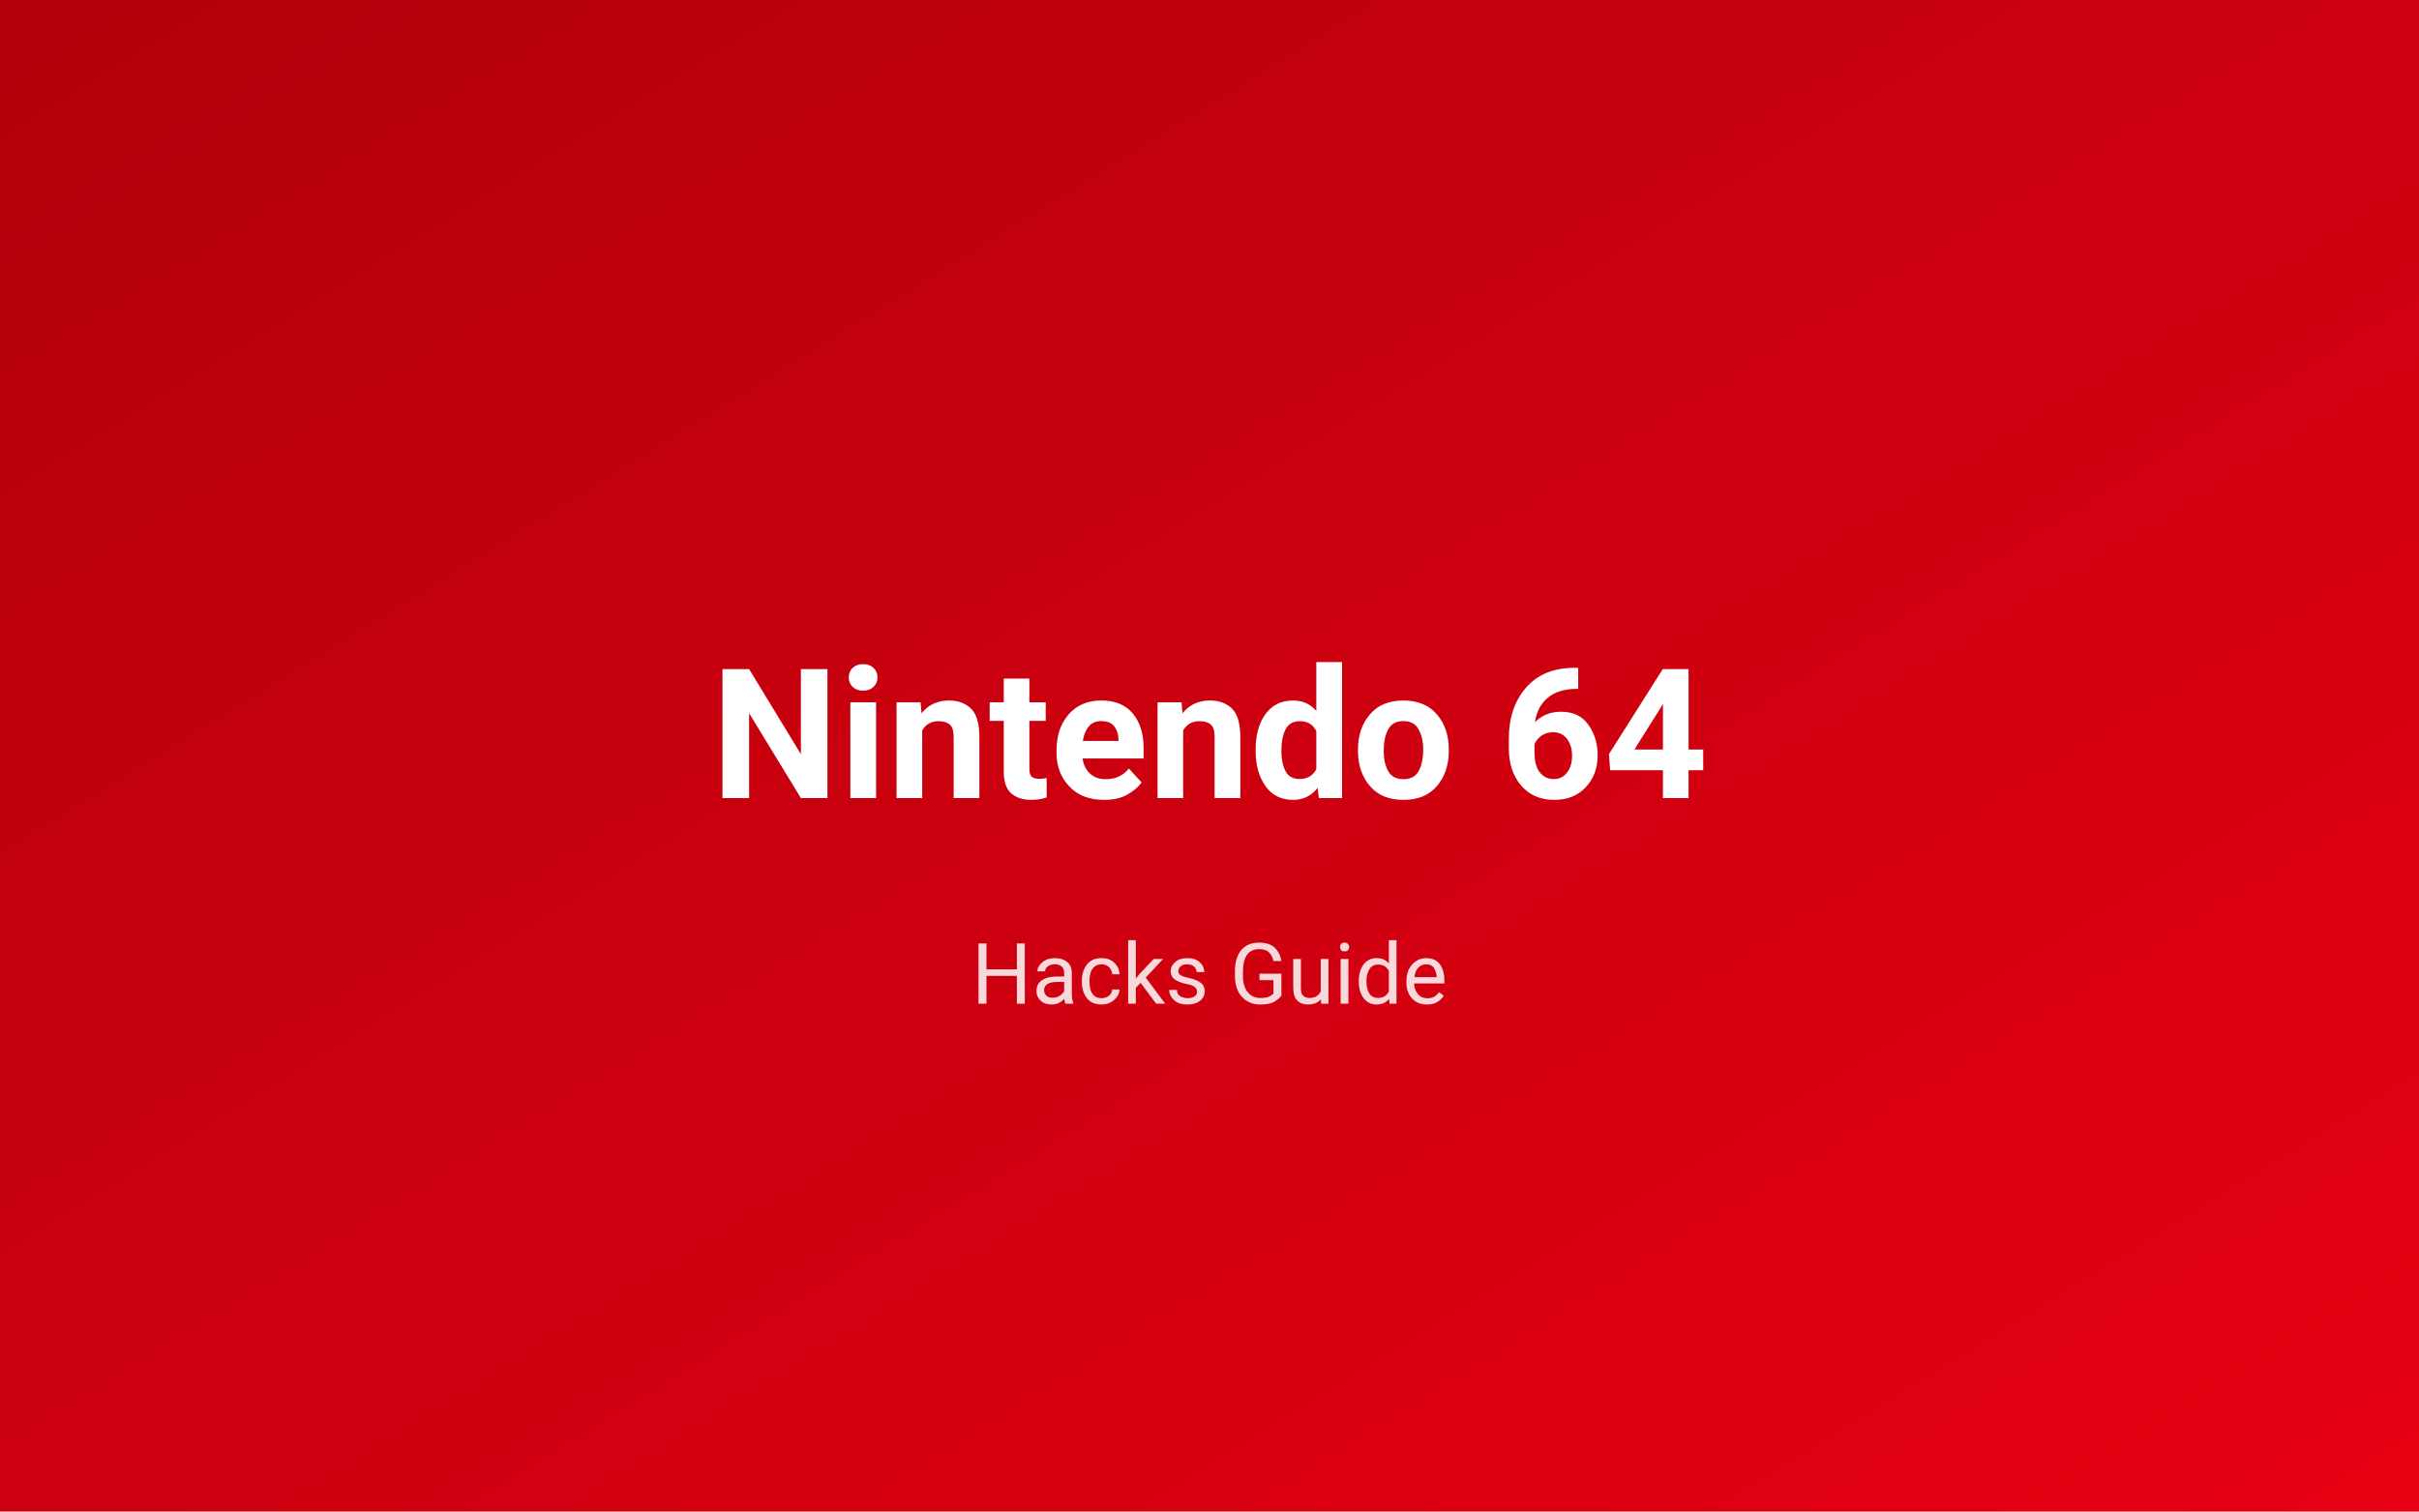
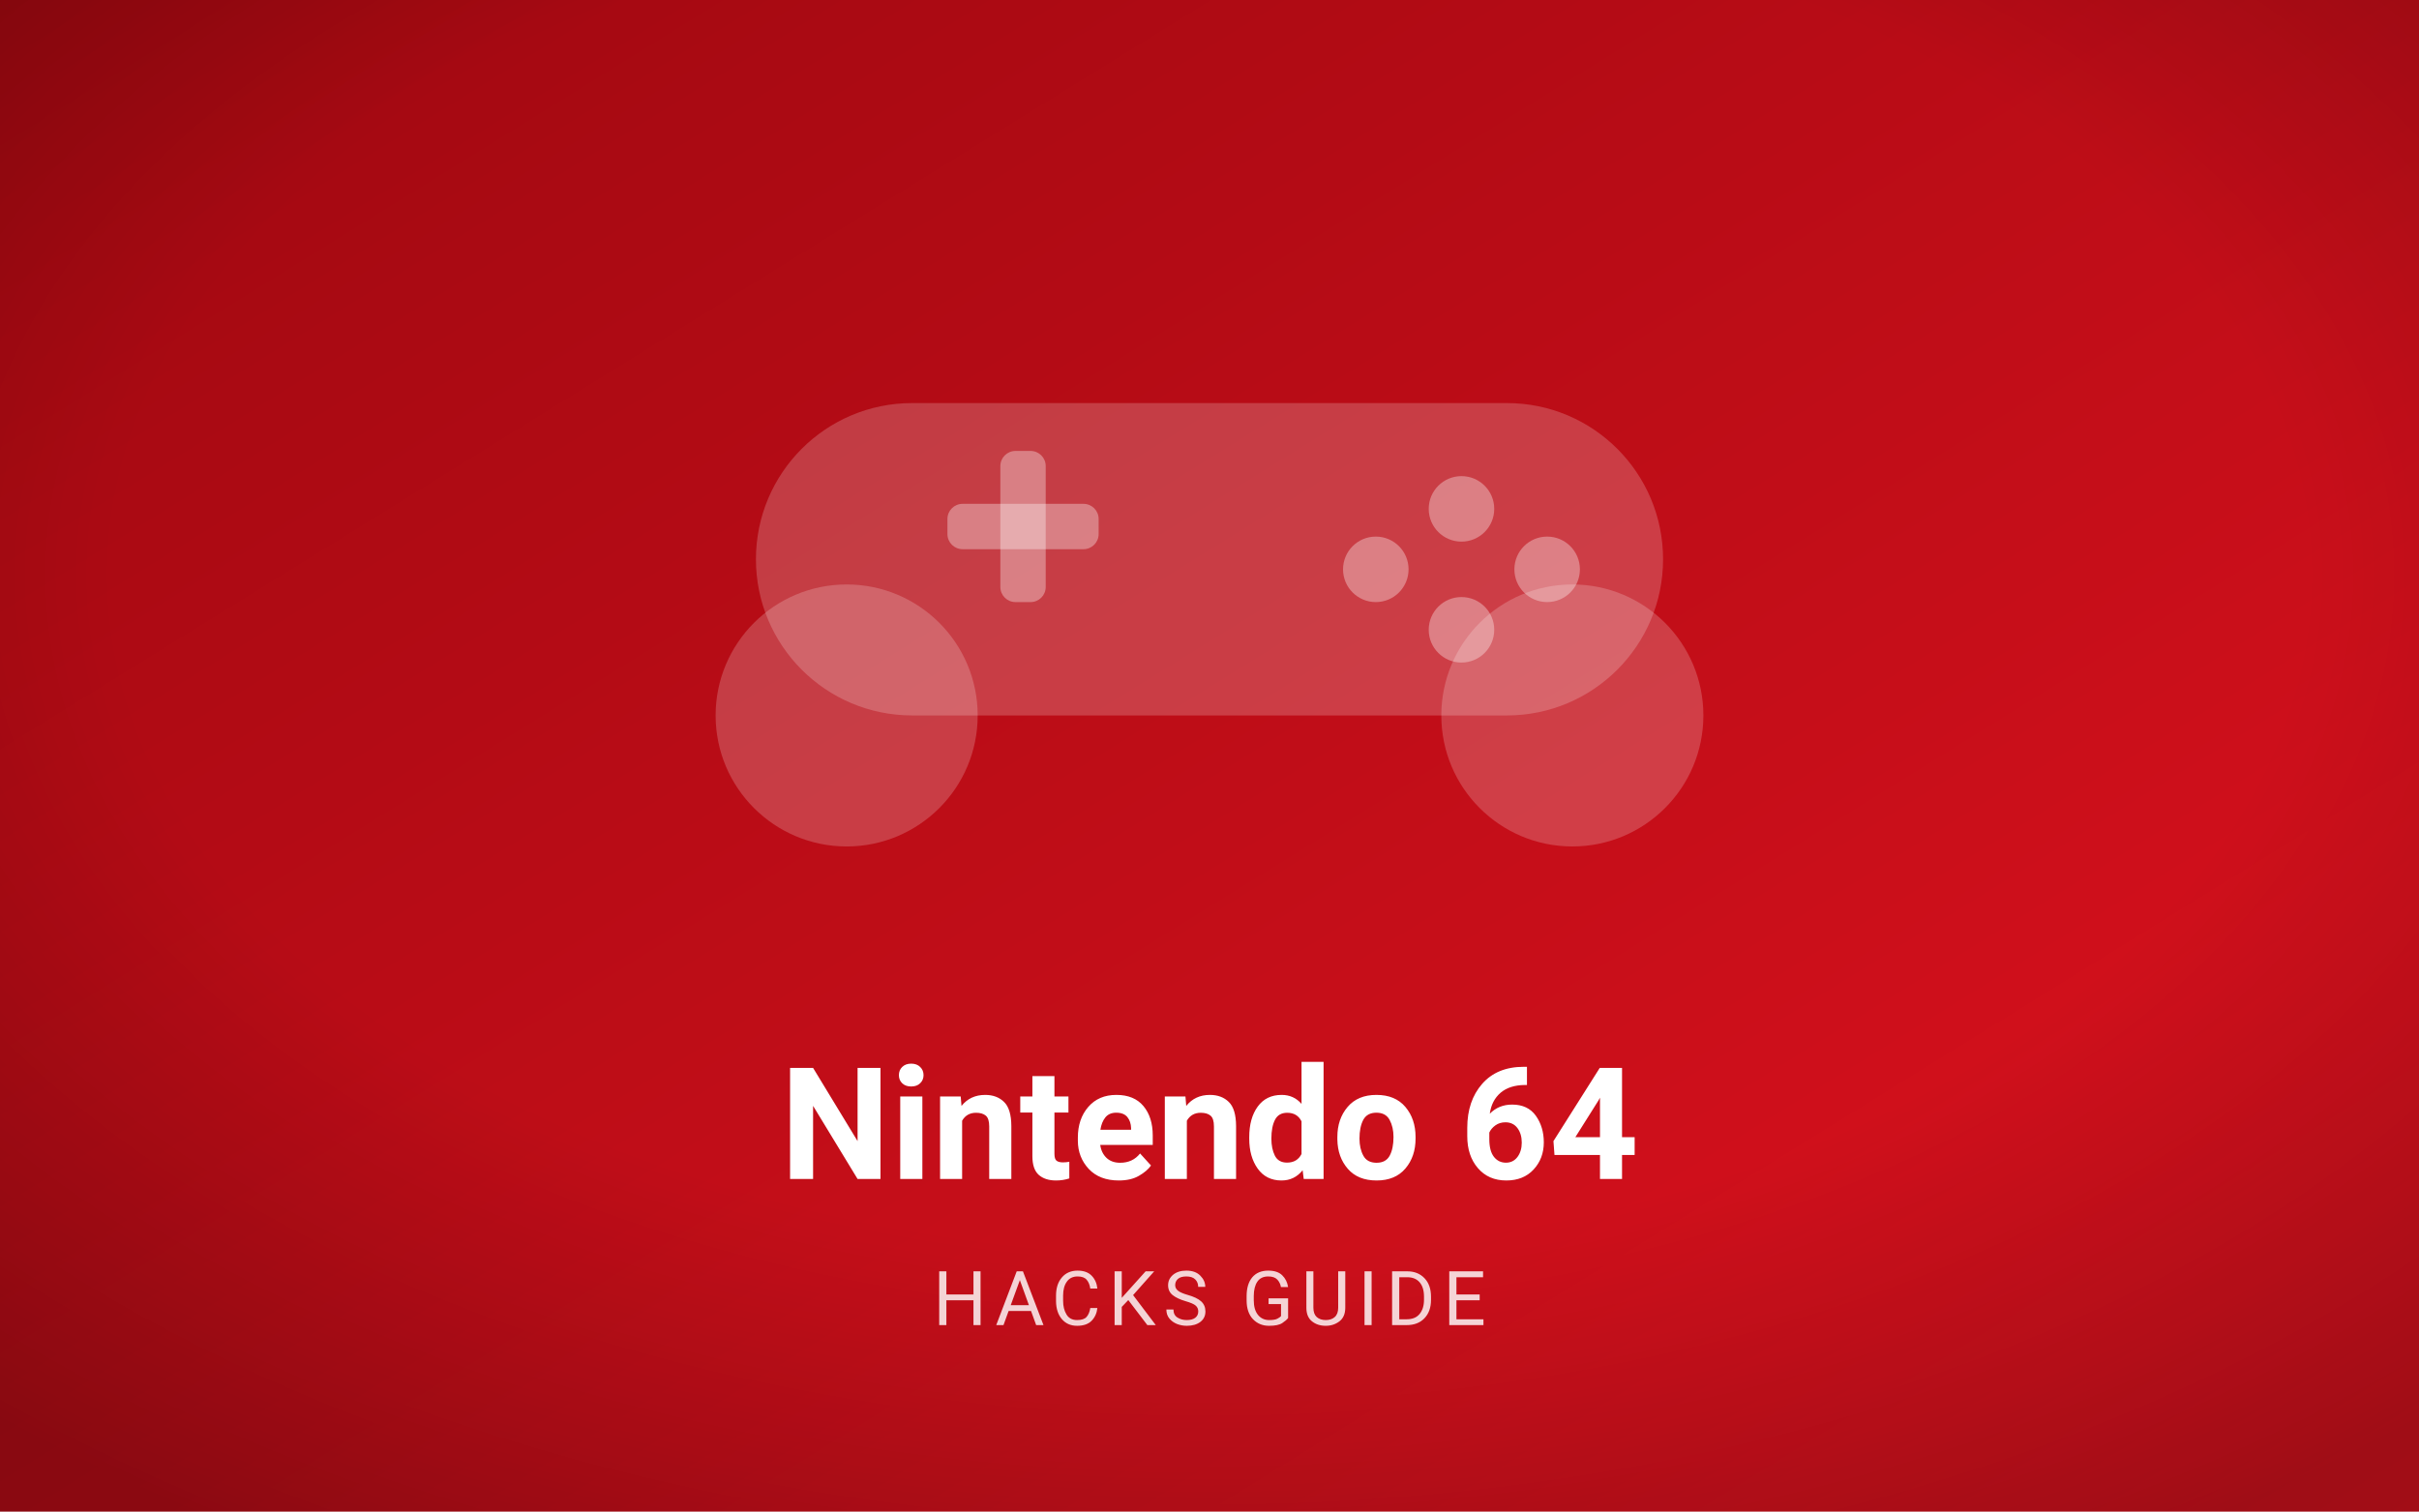
- <svg xmlns="http://www.w3.org/2000/svg" viewBox="0 0 400 250" preserveAspectRatio="xMidYMid slice">
+ <svg xmlns="http://www.w3.org/2000/svg" viewBox="0 0 480 300" preserveAspectRatio="xMidYMid slice">
  <defs>
    <linearGradient id="g" x1="0" y1="0" x2="1" y2="1">
-       <stop offset="0%" stop-color="#b3000c" />
-       <stop offset="100%" stop-color="#e60012" />
+       <stop offset="0%" stop-color="#9e0810" />
+       <stop offset="100%" stop-color="#e0121f" />
    </linearGradient>
+     <radialGradient id="v" cx="50%" cy="38%" r="75%">
+       <stop offset="60%" stop-color="#000000" stop-opacity="0" />
+       <stop offset="100%" stop-color="#000000" stop-opacity="0.28" />
+     </radialGradient>
  </defs>
-   <rect width="400" height="250" fill="url(#g)" />
-   <text x="200" y="132" font-family="-apple-system,BlinkMacSystemFont,Segoe UI,Roboto,Helvetica,Arial,sans-serif" font-size="30" font-weight="700" fill="#ffffff" text-anchor="middle">Nintendo 64</text>
-   <text x="200" y="166" font-family="-apple-system,BlinkMacSystemFont,Segoe UI,Roboto,Helvetica,Arial,sans-serif" font-size="14" fill="#ffffff" fill-opacity="0.85" text-anchor="middle">Hacks Guide</text>
+   <rect width="480" height="300" fill="url(#g)" />
+   <g fill="#ffffff" fill-opacity="0.20">
+     <rect x="150" y="80" width="180" height="62" rx="31" />
+     <circle cx="168" cy="142" r="26" />
+     <circle cx="312" cy="142" r="26" />
+   </g>
+   <g fill="#ffffff" fill-opacity="0.34">
+     <rect x="188" y="100" width="30" height="9" rx="3" />
+     <rect x="198.5" y="89.5" width="9" height="30" rx="3" />
+     <circle cx="290" cy="101" r="6.5" />
+     <circle cx="307" cy="113" r="6.5" />
+     <circle cx="273" cy="113" r="6.5" />
+     <circle cx="290" cy="125" r="6.5" />
+   </g>
+   <rect width="480" height="300" fill="url(#v)" />
+   <text x="240" y="234" font-family="-apple-system,BlinkMacSystemFont,Segoe UI,Roboto,Helvetica,Arial,sans-serif" font-size="31" font-weight="700" fill="#ffffff" text-anchor="middle">Nintendo 64</text>
+   <text x="240" y="263" font-family="-apple-system,BlinkMacSystemFont,Segoe UI,Roboto,Helvetica,Arial,sans-serif" font-size="15" letter-spacing="1.5" fill="#ffffff" fill-opacity="0.82" text-anchor="middle">HACKS GUIDE</text>
</svg>
